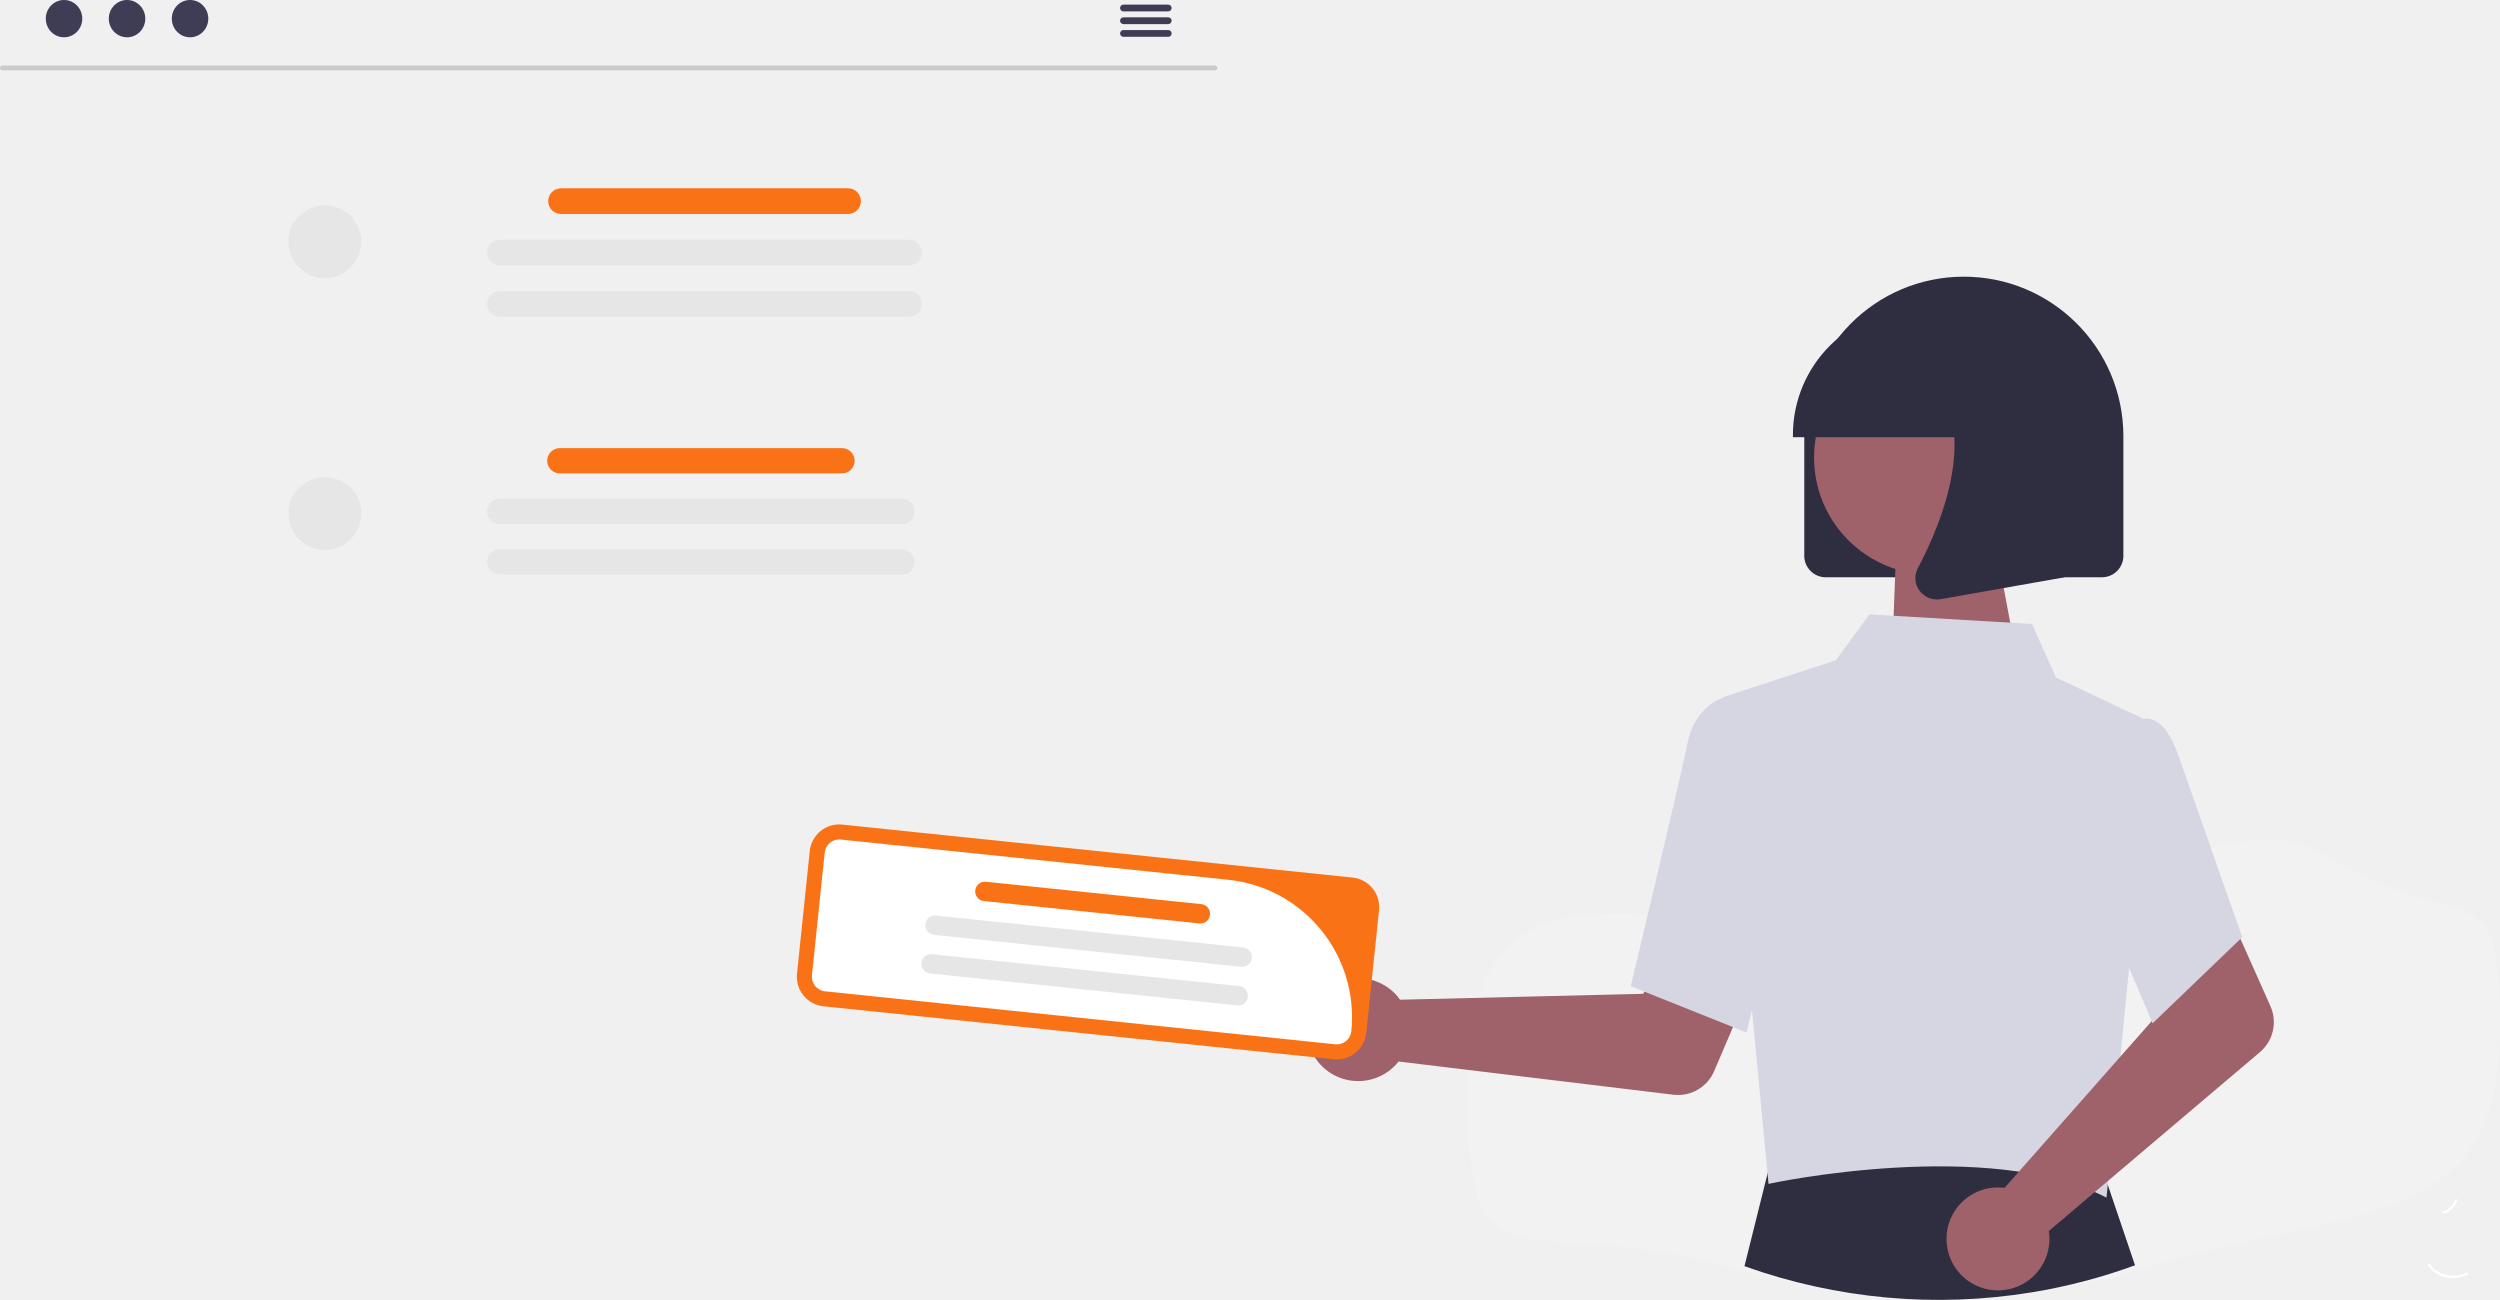
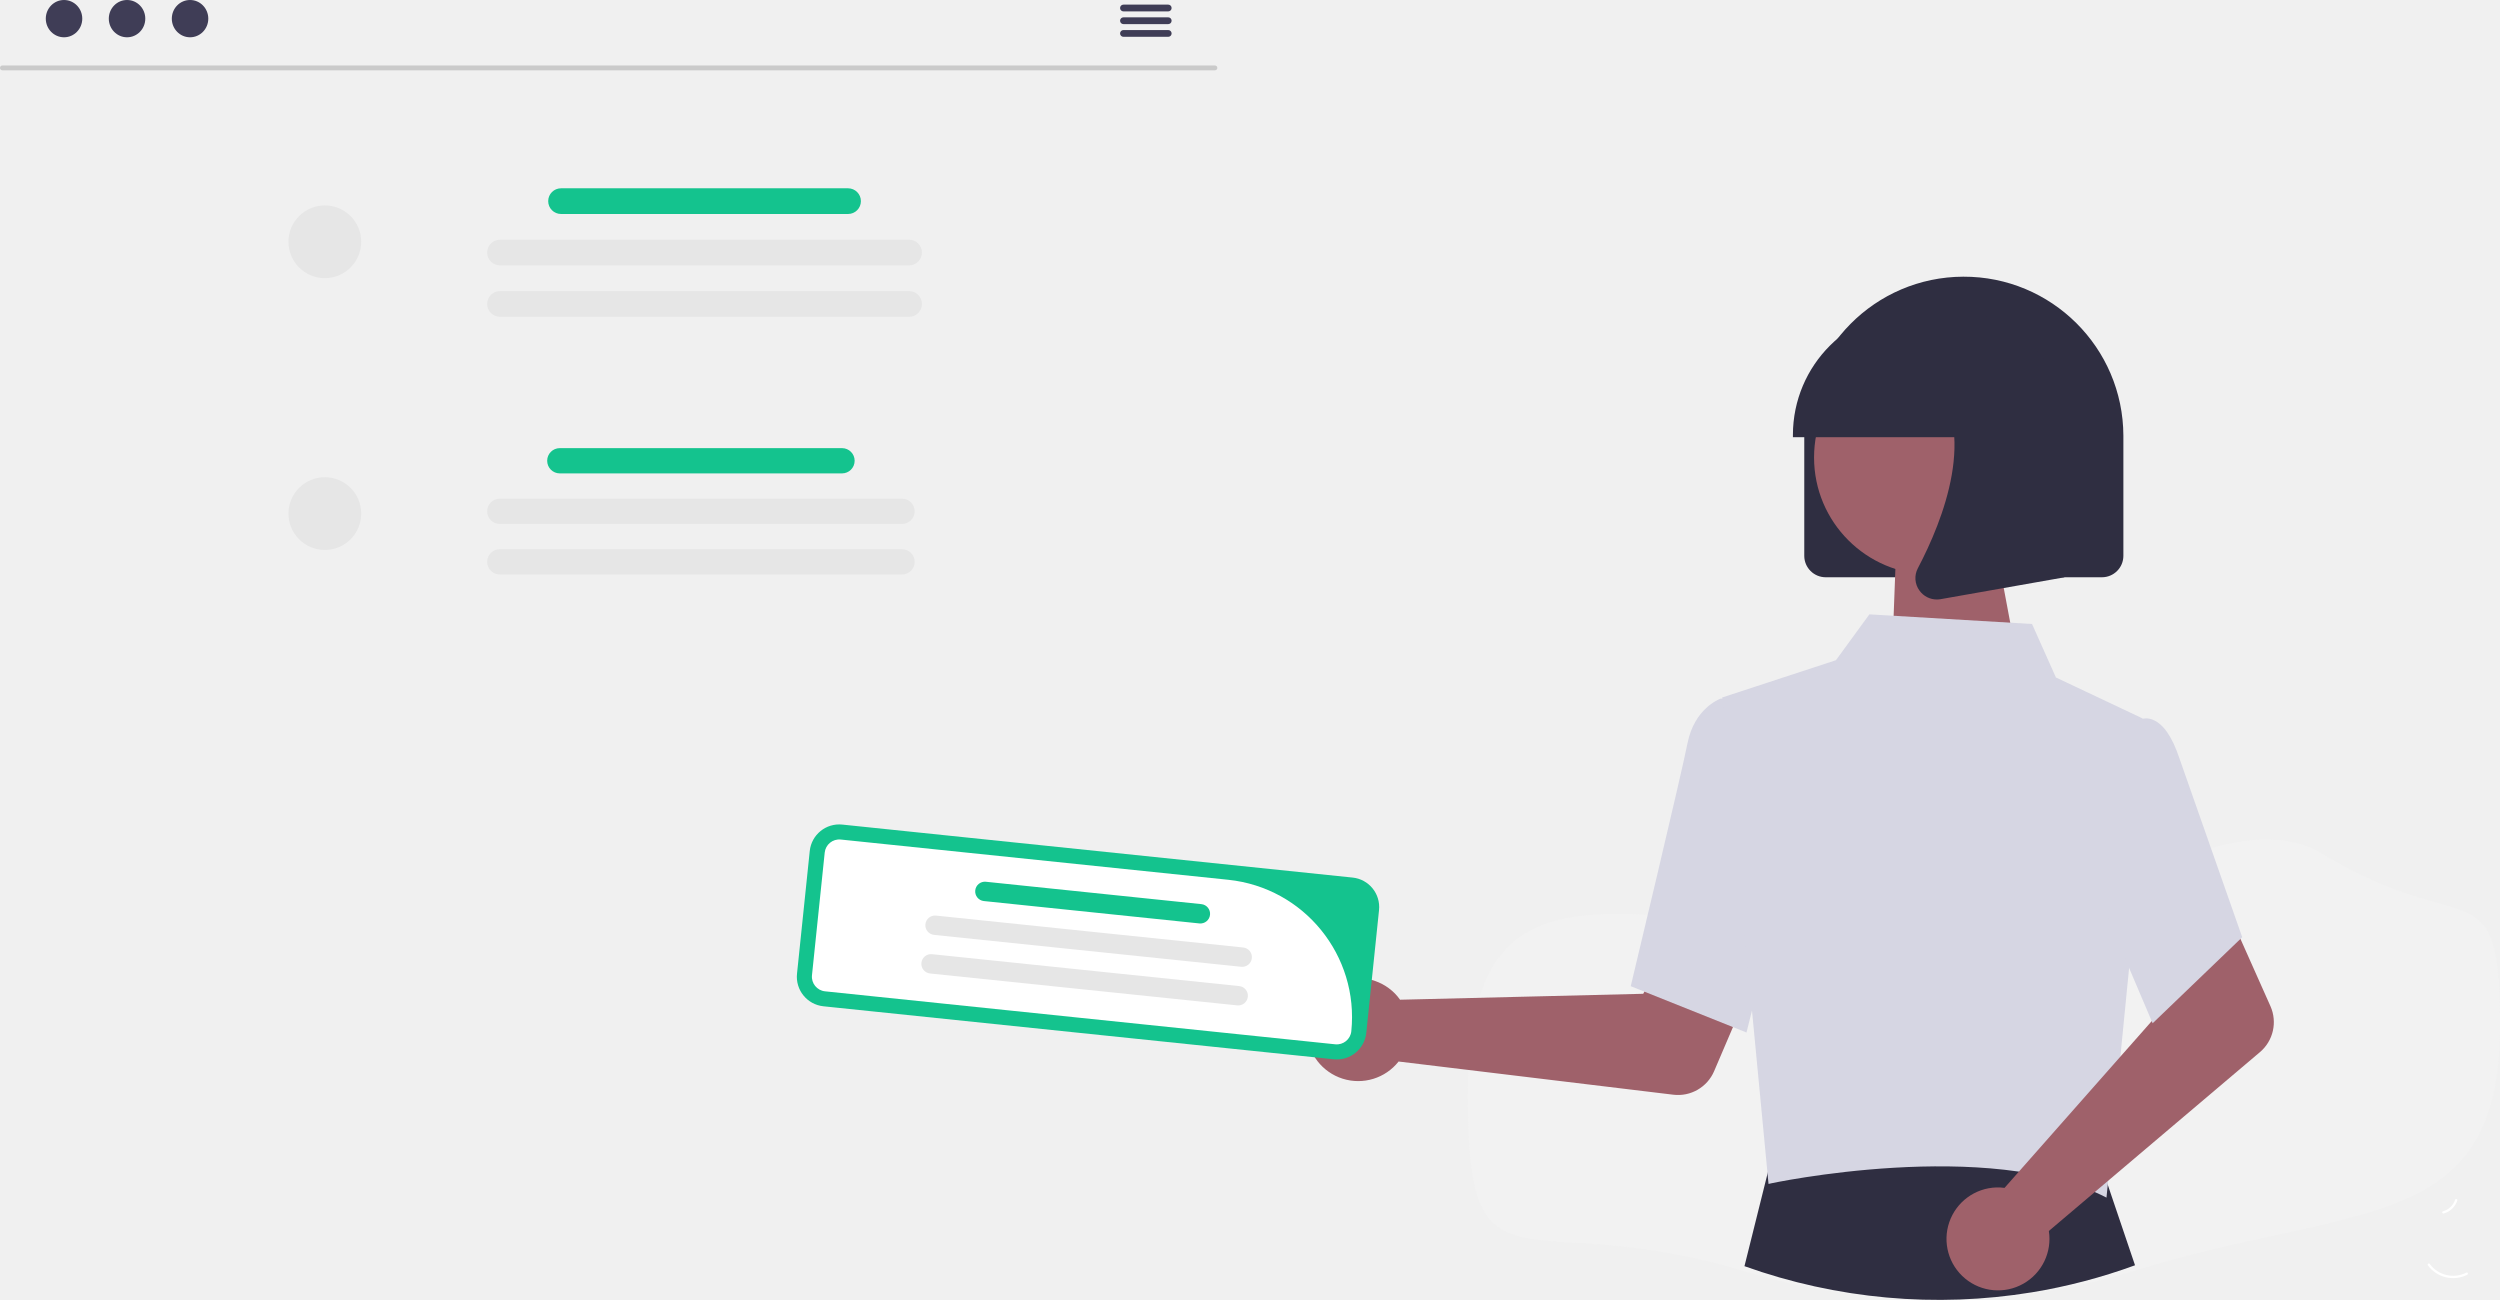
<svg xmlns="http://www.w3.org/2000/svg" width="800" height="415.967" viewBox="0 0 800 415.967" role="img" artist="Katerina Limpitsouni" source="https://undraw.co/">
  <g transform="translate(-237.068 -225.105)">
    <path d="M477.3,711.683a10.007,10.007,0,0,1-12.6-3.008c-.282-.388.308-.846.591-.457a9.266,9.266,0,0,0,11.73,2.774c.427-.22.708.472.283.691Z" transform="translate(549.291 -78.661)" fill="#fff" />
    <path d="M473.257,674.873a5.664,5.664,0,0,0,3.9-3.7c.149-.458.837-.166.689.288a6.347,6.347,0,0,1-4.305,4.1.386.386,0,0,1-.487-.2A.375.375,0,0,1,473.257,674.873Z" transform="translate(545.553 -62.154)" fill="#fff" />
    <path d="M841.355,471.283c0,67.043-46.553,56.4-116.794,78.132a207.979,207.979,0,0,1-32.944,7.327,216.028,216.028,0,0,1-92.034-7.082c-70.686-21.557-88.56,11.26-88.527-56.046,0-85.729,52.738-51.634,153.952-51.634,38.252-.047,88.5-44.749,119.576-25.855C830.984,444.293,841.355,419.223,841.355,471.283Z" transform="translate(195.712 82.269)" fill="#f2f2f2" />
    <path d="M808.589,753.636a181.243,181.243,0,0,1-32.944,8.647,184.506,184.506,0,0,1-92.034-8.358l8.464-33.96.511-2.038,17.272.067,86.769.311,1.111,3.282Z" transform="translate(111.685 -123.643)" fill="#2f2e41" />
    <path d="M459.591,612.41a16.518,16.518,0,0,1,1.661,2l77.811-1.9,9.077-16.587,26.824,10.427-13.217,30.926a12.556,12.556,0,0,1-13.051,7.531l-87.913-10.62a16.475,16.475,0,1,1-1.194-21.776Z" transform="translate(223.838 -69.394)" fill="#9f616a" />
    <path d="M655.12,562.526l-37.039-14.819.158-.659c.159-.666,15.923-66.541,18.016-77.128,2.18-11.029,10.147-14.078,10.485-14.2l.247-.091,14.658,4.462,6.438,50.583Z" transform="translate(140.822 -7.014)" fill="#d6d6e3" />
    <path d="M718.072,301.92v-38.1a51.058,51.058,0,1,1,102.116-.338q0,.169,0,.338v38.1a6.866,6.866,0,0,1-6.859,6.859h-88.4A6.866,6.866,0,0,1,718.072,301.92Z" transform="translate(96.362 101.051)" fill="#2f2e41" />
    <path d="M2.027,0,34.3.563l6.226,36.654H0Z" transform="matrix(1, -0.017, 0.017, 1, 841.772, 401.651)" fill="#9f616a" />
    <circle cx="37.434" cy="37.434" r="37.434" transform="translate(817.567 334.074)" fill="#9f616a" />
    <path d="M670.758,433.766l36.414-11.934,10.7-14.668,52.046,3.08,7.641,17.116,27.752,13.114-4.265,79.207-7.3,74.127c-37.519-19.428-107.539-4.616-108.152-4.375Z" transform="translate(117.4 14.534)" fill="#d6d6e3" />
    <path d="M696.322,277.984a40.435,40.435,0,0,1,40.389-40.389h7.621a40.435,40.435,0,0,1,40.389,40.389v.762H768.616l-5.493-15.383-1.1,15.383H753.7l-2.771-7.761-.555,7.761H696.322Z" transform="translate(114.479 86.268)" fill="#2f2e41" />
    <path d="M783.426,337.722a6.757,6.757,0,0,1-.537-7.174c8.075-15.36,19.382-43.743,4.375-61.247l-1.076-1.256h43.571v65.416l-39.581,6.984a7,7,0,0,1-1.213.107,6.831,6.831,0,0,1-5.535-2.828Z" transform="translate(67.89 76.393)" fill="#2f2e41" />
    <path d="M815.991,666.345a16.5,16.5,0,0,1,2.6.143L870.1,608.135l-5.991-17.93,25.884-12.58,13.692,30.719a12.556,12.556,0,0,1-3.351,14.691l-67.559,57.242a16.475,16.475,0,1,1-16.78-13.932Z" transform="translate(59.925 -61.26)" fill="#9f616a" />
    <path d="M901.6,564.671,880.112,514.13l8.38-35.2,9.03-11.408a5.2,5.2,0,0,1,4.178.039c3.332,1.34,6.164,5.448,8.429,12.209l20.137,57.357Z" transform="translate(24.311 -12.115)" fill="#d6d6e3" />
    <ellipse cx="5.837" cy="5.967" rx="5.837" ry="5.967" transform="translate(251.72 225.104)" fill="#3f3d56" />
    <ellipse cx="5.837" cy="5.967" rx="5.837" ry="5.967" transform="translate(271.885 225.104)" fill="#3f3d56" />
    <ellipse cx="5.837" cy="5.967" rx="5.837" ry="5.967" transform="translate(292.048 225.104)" fill="#3f3d56" />
    <g transform="translate(595.489 226.584)">
      <path d="M608.255,154.687H593.929a1.085,1.085,0,1,1,0-2.17h14.326a1.085,1.085,0,1,1,0,2.17Z" transform="translate(-592.844 -152.517)" fill="#3f3d56" />
      <path d="M608.255,159.93H593.929a1.085,1.085,0,1,1,0-2.17h14.326a1.085,1.085,0,1,1,0,2.17Z" transform="translate(-592.844 -153.691)" fill="#3f3d56" />
      <path d="M608.255,165.172H593.929a1.085,1.085,0,1,1,0-2.17h14.326a1.085,1.085,0,1,1,0,2.17Z" transform="translate(-592.844 -154.866)" fill="#3f3d56" />
    </g>
    <path d="M519.719,179.162h-388a.776.776,0,1,1,0-1.552h388a.776.776,0,0,1,0,1.552Z" transform="translate(106.121 68.446)" fill="#cacaca" />
-     <rect width="98.393" height="8.087" rx="4.044" transform="translate(412.163 368.506)" fill="#F97316" />
+     <rect width="98.393" height="8.087" rx="4.044" transform="translate(412.163 368.506)" fill="#14C38E" />
    <rect width="136.806" height="8.087" rx="4.044" transform="translate(392.958 384.681)" fill="#e6e6e6" />
    <rect width="136.806" height="8.087" rx="4.044" transform="translate(392.958 400.855)" fill="#e6e6e6" />
-     <rect width="100.067" height="8.225" rx="4.112" transform="translate(412.491 285.357)" fill="#F97316" />
+     <rect width="100.067" height="8.225" rx="4.112" transform="translate(412.491 285.357)" fill="#14C38E" />
    <rect width="139.134" height="8.225" rx="4.112" transform="translate(392.958 301.806)" fill="#e6e6e6" />
    <rect width="139.134" height="8.225" rx="4.112" transform="translate(392.958 318.255)" fill="#e6e6e6" />
-     <path d="M815.482,447.929l-163.29-16.957a9.49,9.49,0,0,0-10.419,8.459L637.695,478.7a9.49,9.49,0,0,0,8.459,10.419l2.4.249,12.35,1.282,148.543,15.425a9.49,9.49,0,0,0,10.419-8.459l4.078-39.271a9.49,9.49,0,0,0-8.459-10.419Z" transform="translate(-145.586 57.999)" fill="#F97316" />
+     <path d="M815.482,447.929l-163.29-16.957a9.49,9.49,0,0,0-10.419,8.459L637.695,478.7a9.49,9.49,0,0,0,8.459,10.419l2.4.249,12.35,1.282,148.543,15.425a9.49,9.49,0,0,0,10.419-8.459l4.078-39.271a9.49,9.49,0,0,0-8.459-10.419Z" transform="translate(-145.586 57.999)" fill="#14C38E" />
    <path d="M811.857,503.2l-163.29-16.957a4.679,4.679,0,0,1-4.166-5.132l4.078-39.272a4.679,4.679,0,0,1,5.132-4.166l124.019,12.879a44.207,44.207,0,0,1,39.359,48.482,4.679,4.679,0,0,1-5.132,4.166Z" transform="translate(-147.502 56.083)" fill="#fff" />
-     <rect width="75.535" height="6.208" rx="3.104" transform="translate(549.466 506.947) rotate(5.929)" fill="#F97316" />
+     <rect width="75.535" height="6.208" rx="3.104" transform="translate(549.466 506.947) rotate(5.929)" fill="#14C38E" />
    <rect width="105.025" height="6.208" rx="3.104" transform="translate(533.519 517.774) rotate(5.929)" fill="#e6e6e6" />
    <rect width="105.025" height="6.208" rx="3.104" transform="translate(532.236 530.124) rotate(5.929)" fill="#e6e6e6" />
    <ellipse cx="11.64" cy="11.64" rx="11.64" ry="11.64" transform="translate(329.374 290.832)" fill="#e6e6e6" />
    <ellipse cx="11.64" cy="11.64" rx="11.64" ry="11.64" transform="translate(329.374 377.812)" fill="#e6e6e6" />
  </g>
</svg>
